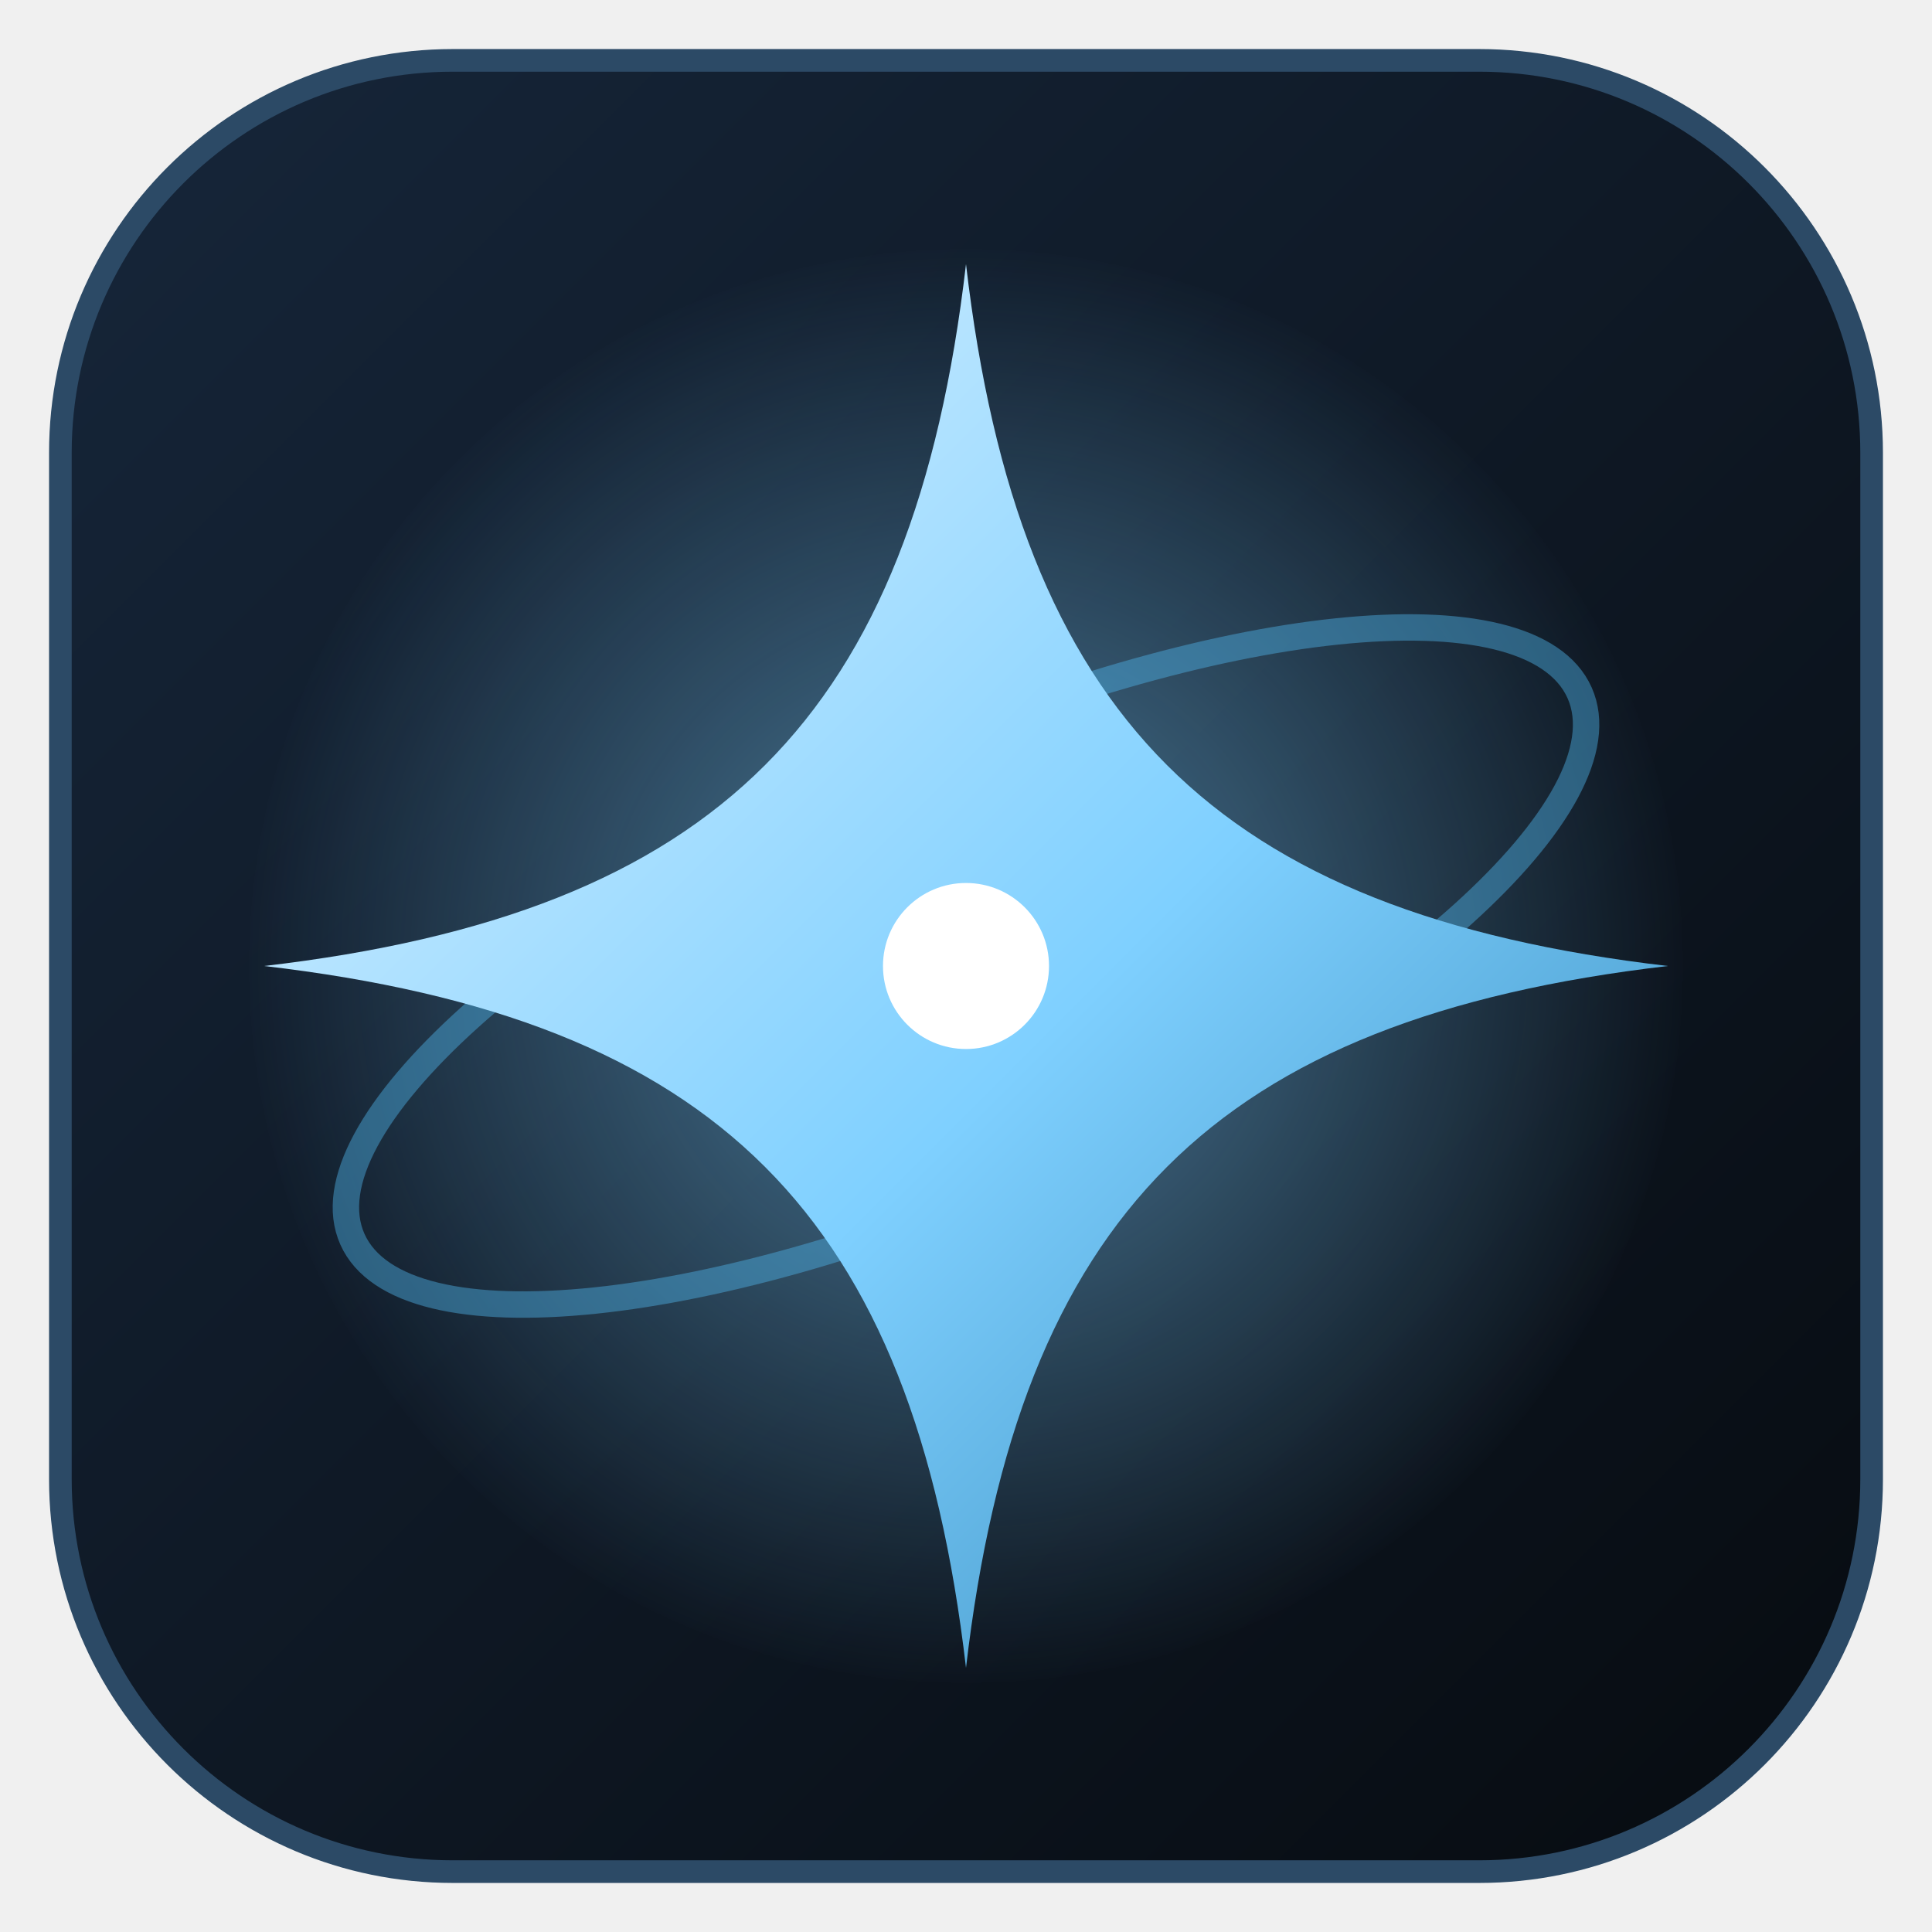
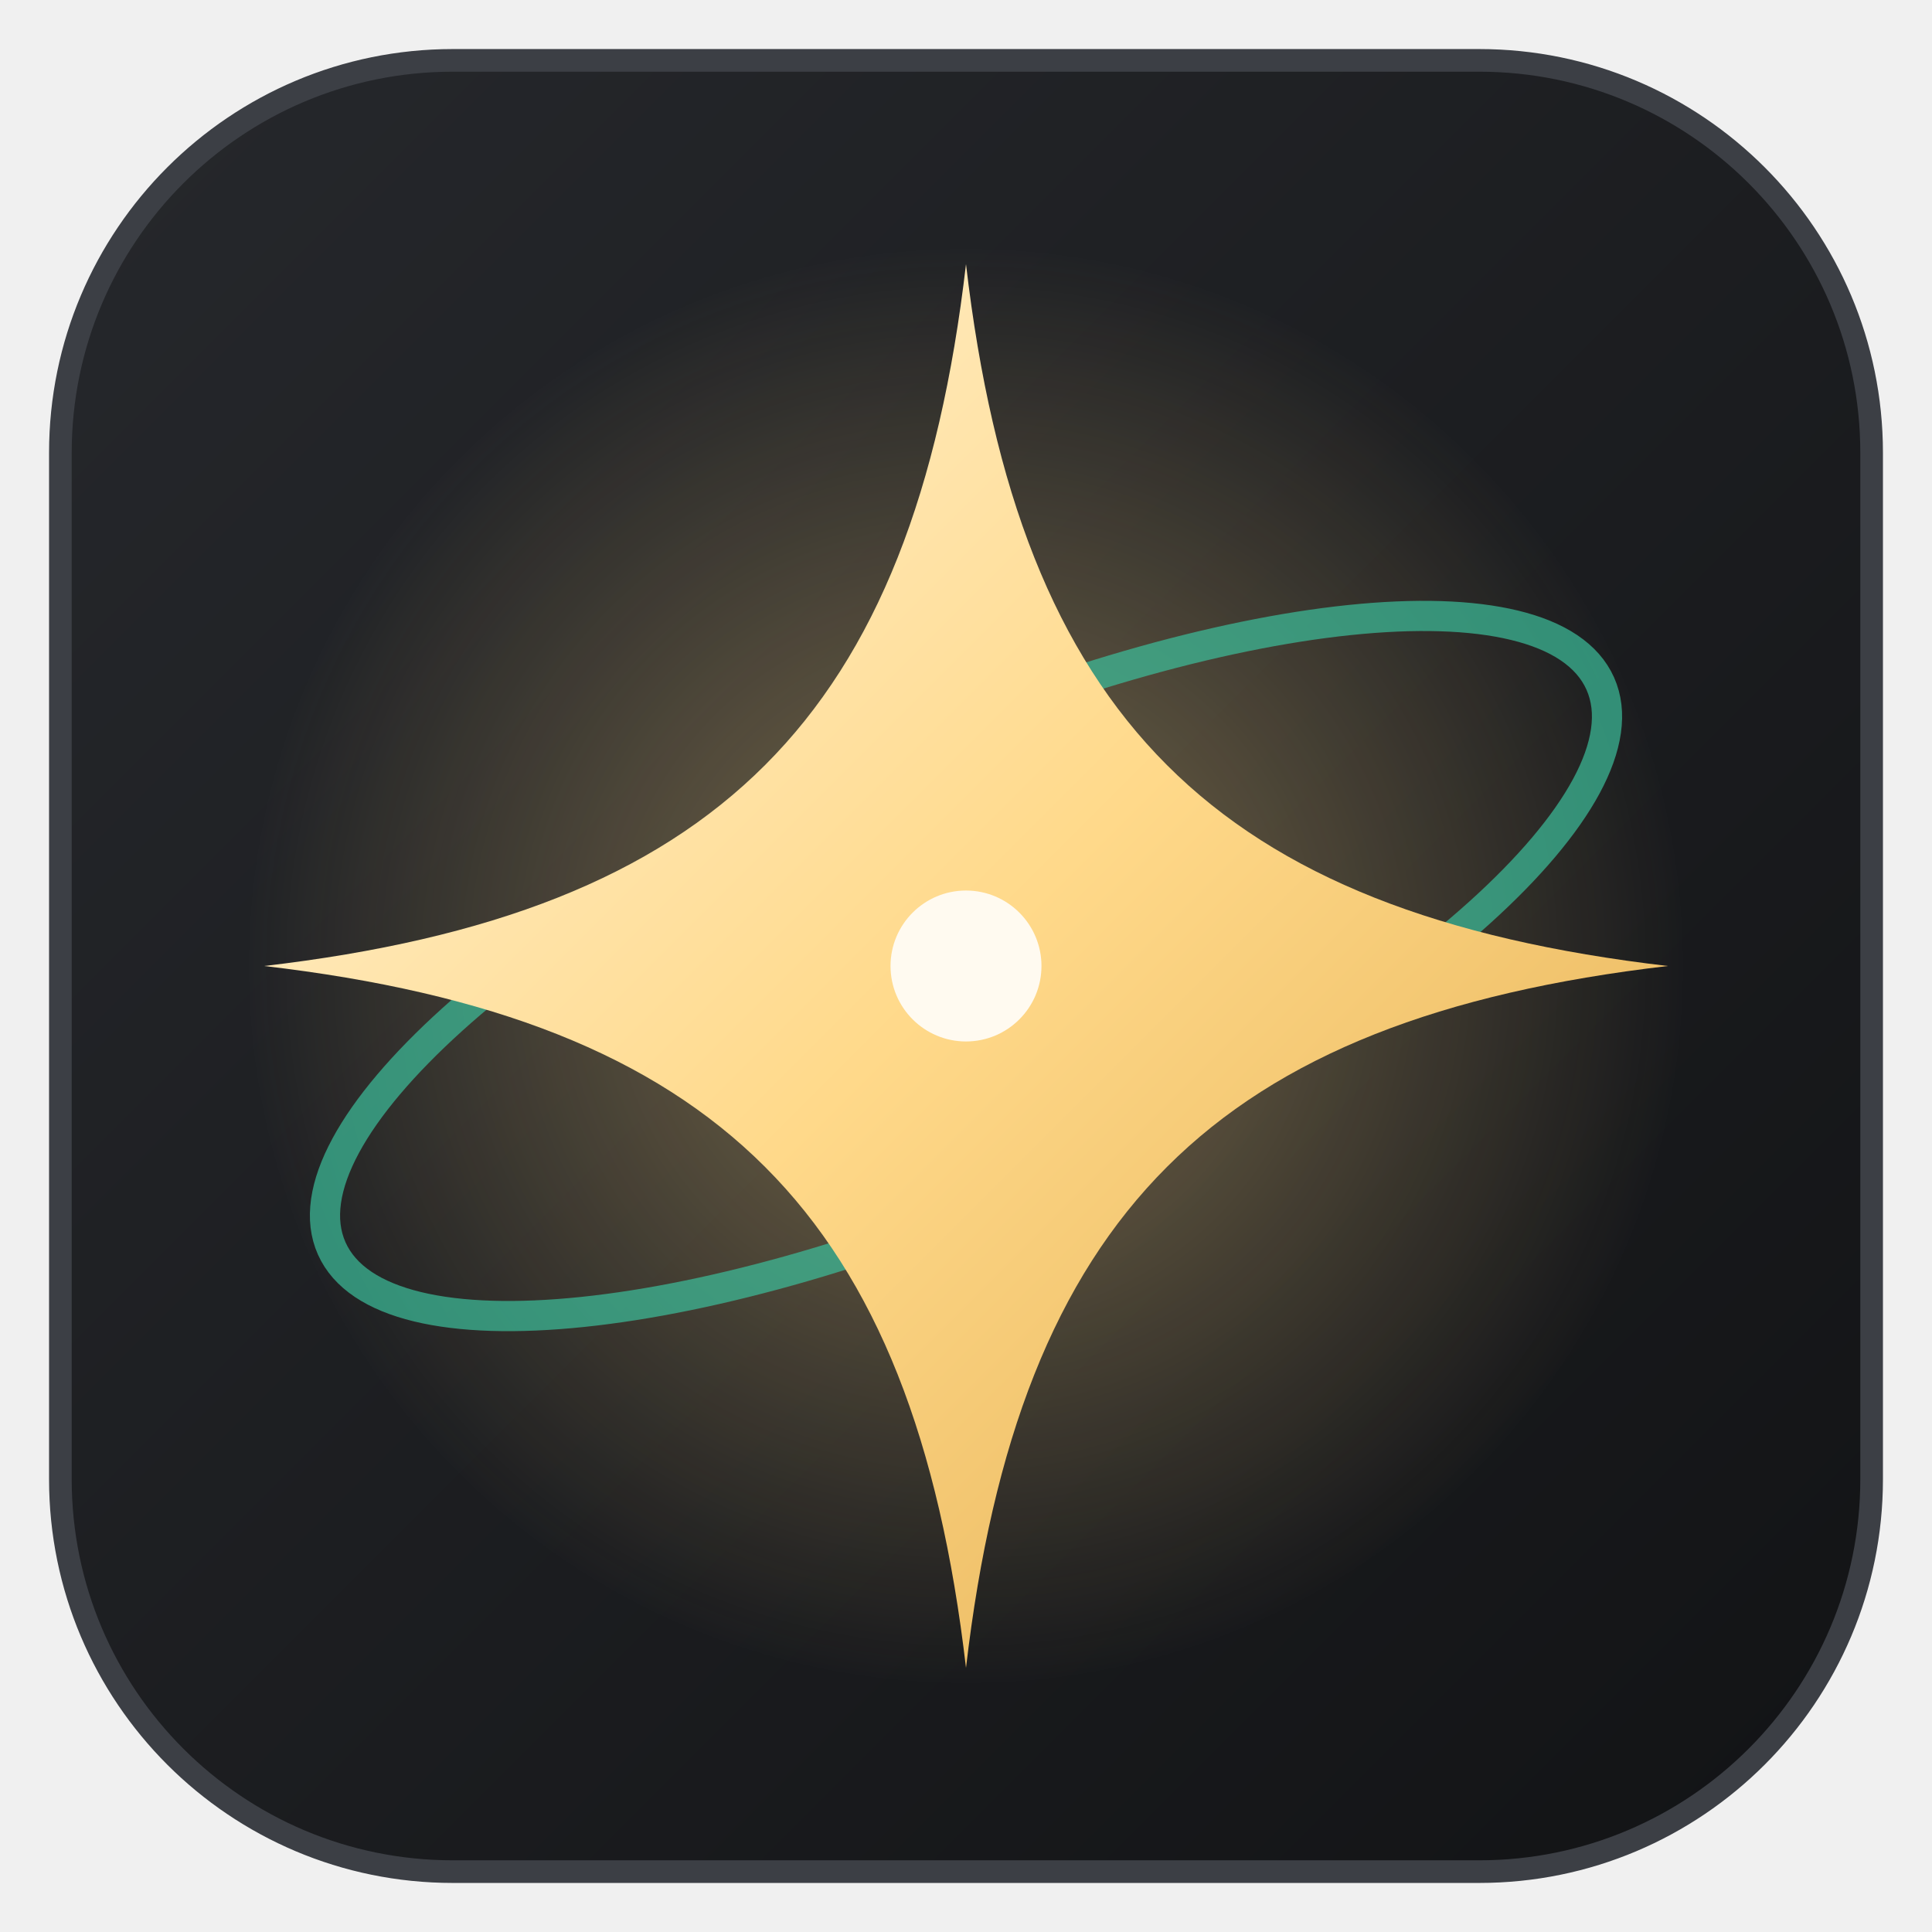
<svg xmlns="http://www.w3.org/2000/svg" viewBox="0 0 512 512">
  <defs>
    <linearGradient id="bg" x1="0" y1="0" x2="1" y2="1">
-       <stop offset="0" stop-color="#16263a" />
-       <stop offset="1" stop-color="#070b10" />
+       <stop offset="0" stop-color="#26282c" />
+       <stop offset="1" stop-color="#121315" />
    </linearGradient>
    <radialGradient id="glow" cx="0.5" cy="0.5" r="0.5">
-       <stop offset="0" stop-color="#7fd0ff" stop-opacity="0.55" />
-       <stop offset="1" stop-color="#7fd0ff" stop-opacity="0" />
+       <stop offset="0" stop-color="#ffd98a" stop-opacity="0.42" />
+       <stop offset="1" stop-color="#ffd98a" stop-opacity="0" />
    </radialGradient>
    <linearGradient id="star" x1="0" y1="0" x2="1" y2="1">
-       <stop offset="0" stop-color="#e8f6ff" />
-       <stop offset="0.55" stop-color="#7fd0ff" />
-       <stop offset="1" stop-color="#2a7fb0" />
+       <stop offset="0" stop-color="#fff6e0" />
+       <stop offset="0.5" stop-color="#ffd98a" />
+       <stop offset="1" stop-color="#e0a94a" />
    </linearGradient>
  </defs>
  <rect x="16" y="16" width="480" height="480" rx="104" fill="url(#bg)" />
-   <rect x="16" y="16" width="480" height="480" rx="104" fill="none" stroke="#2c4a66" stroke-width="6" />
+   <rect x="16" y="16" width="480" height="480" rx="104" fill="none" stroke="#3c3f45" stroke-width="6" />
  <circle cx="256" cy="256" r="190" fill="url(#glow)" />
-   <ellipse cx="256" cy="256" rx="178" ry="58" fill="none" stroke="#4fb3e8" stroke-opacity="0.45" stroke-width="7" transform="rotate(-24 256 256)" />
+   <ellipse cx="256" cy="256" rx="184" ry="60" fill="none" stroke="#3dbf9c" stroke-opacity="0.7" stroke-width="8" transform="rotate(-24 256 256)" />
  <path d="M256 70 C 270 190, 322 242, 442 256 C 322 270, 270 322, 256 442 C 242 322, 190 270, 70 256 C 190 242, 242 190, 256 70 Z" fill="url(#star)" />
-   <circle cx="256" cy="256" r="22" fill="#ffffff" />
+   <circle cx="256" cy="256" r="20" fill="#fffaf0" />
</svg>
